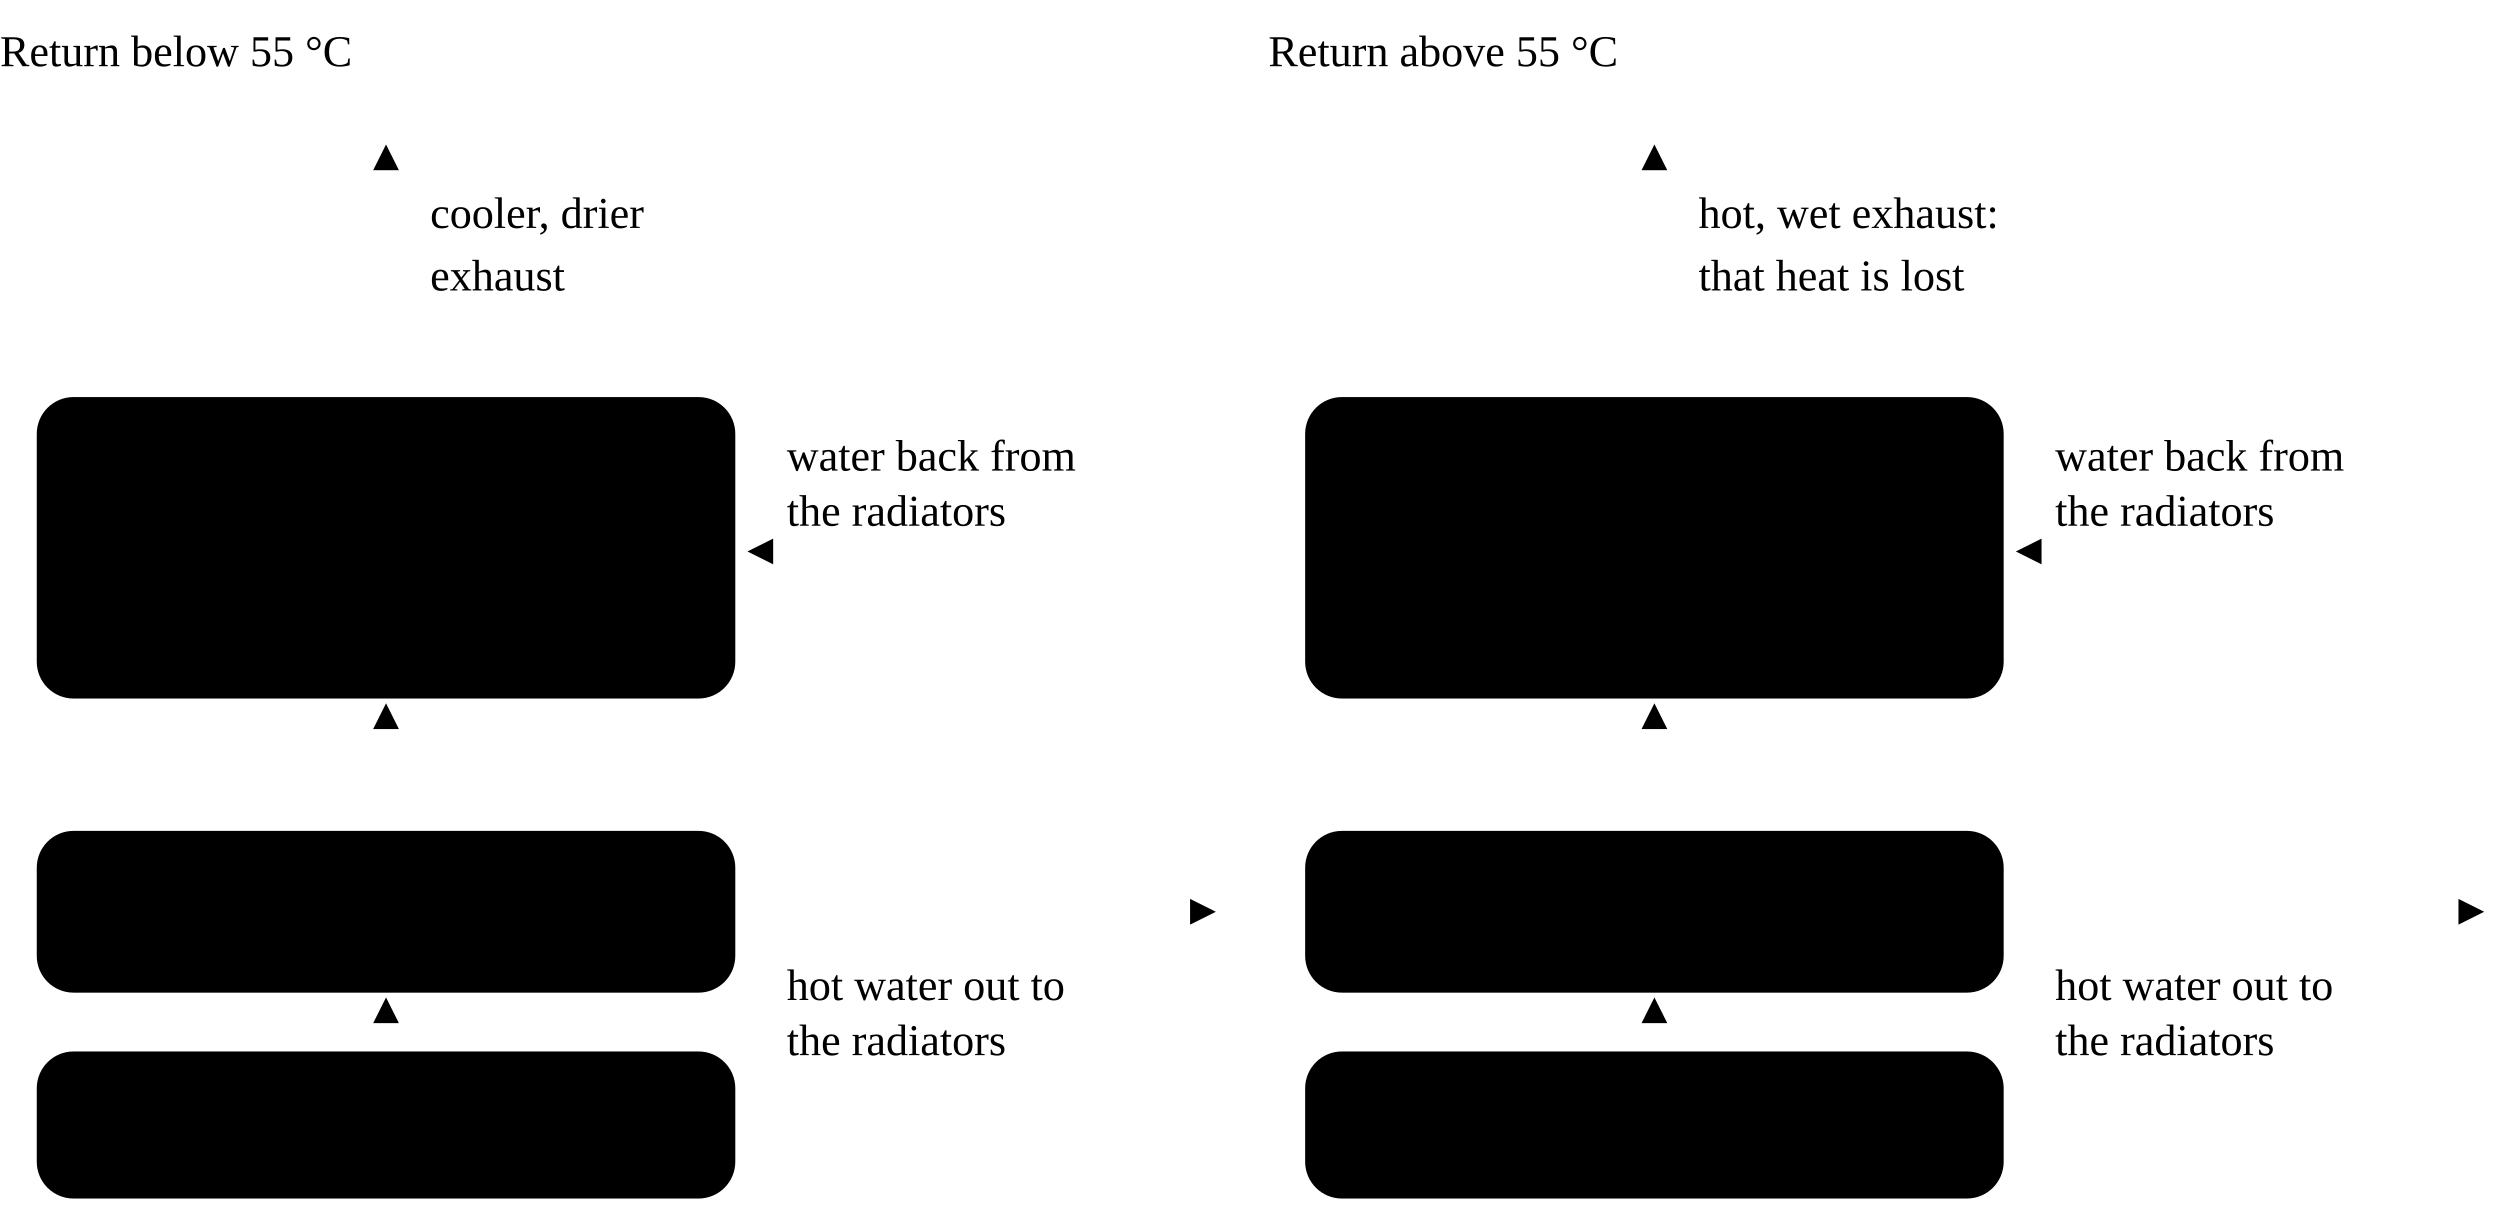
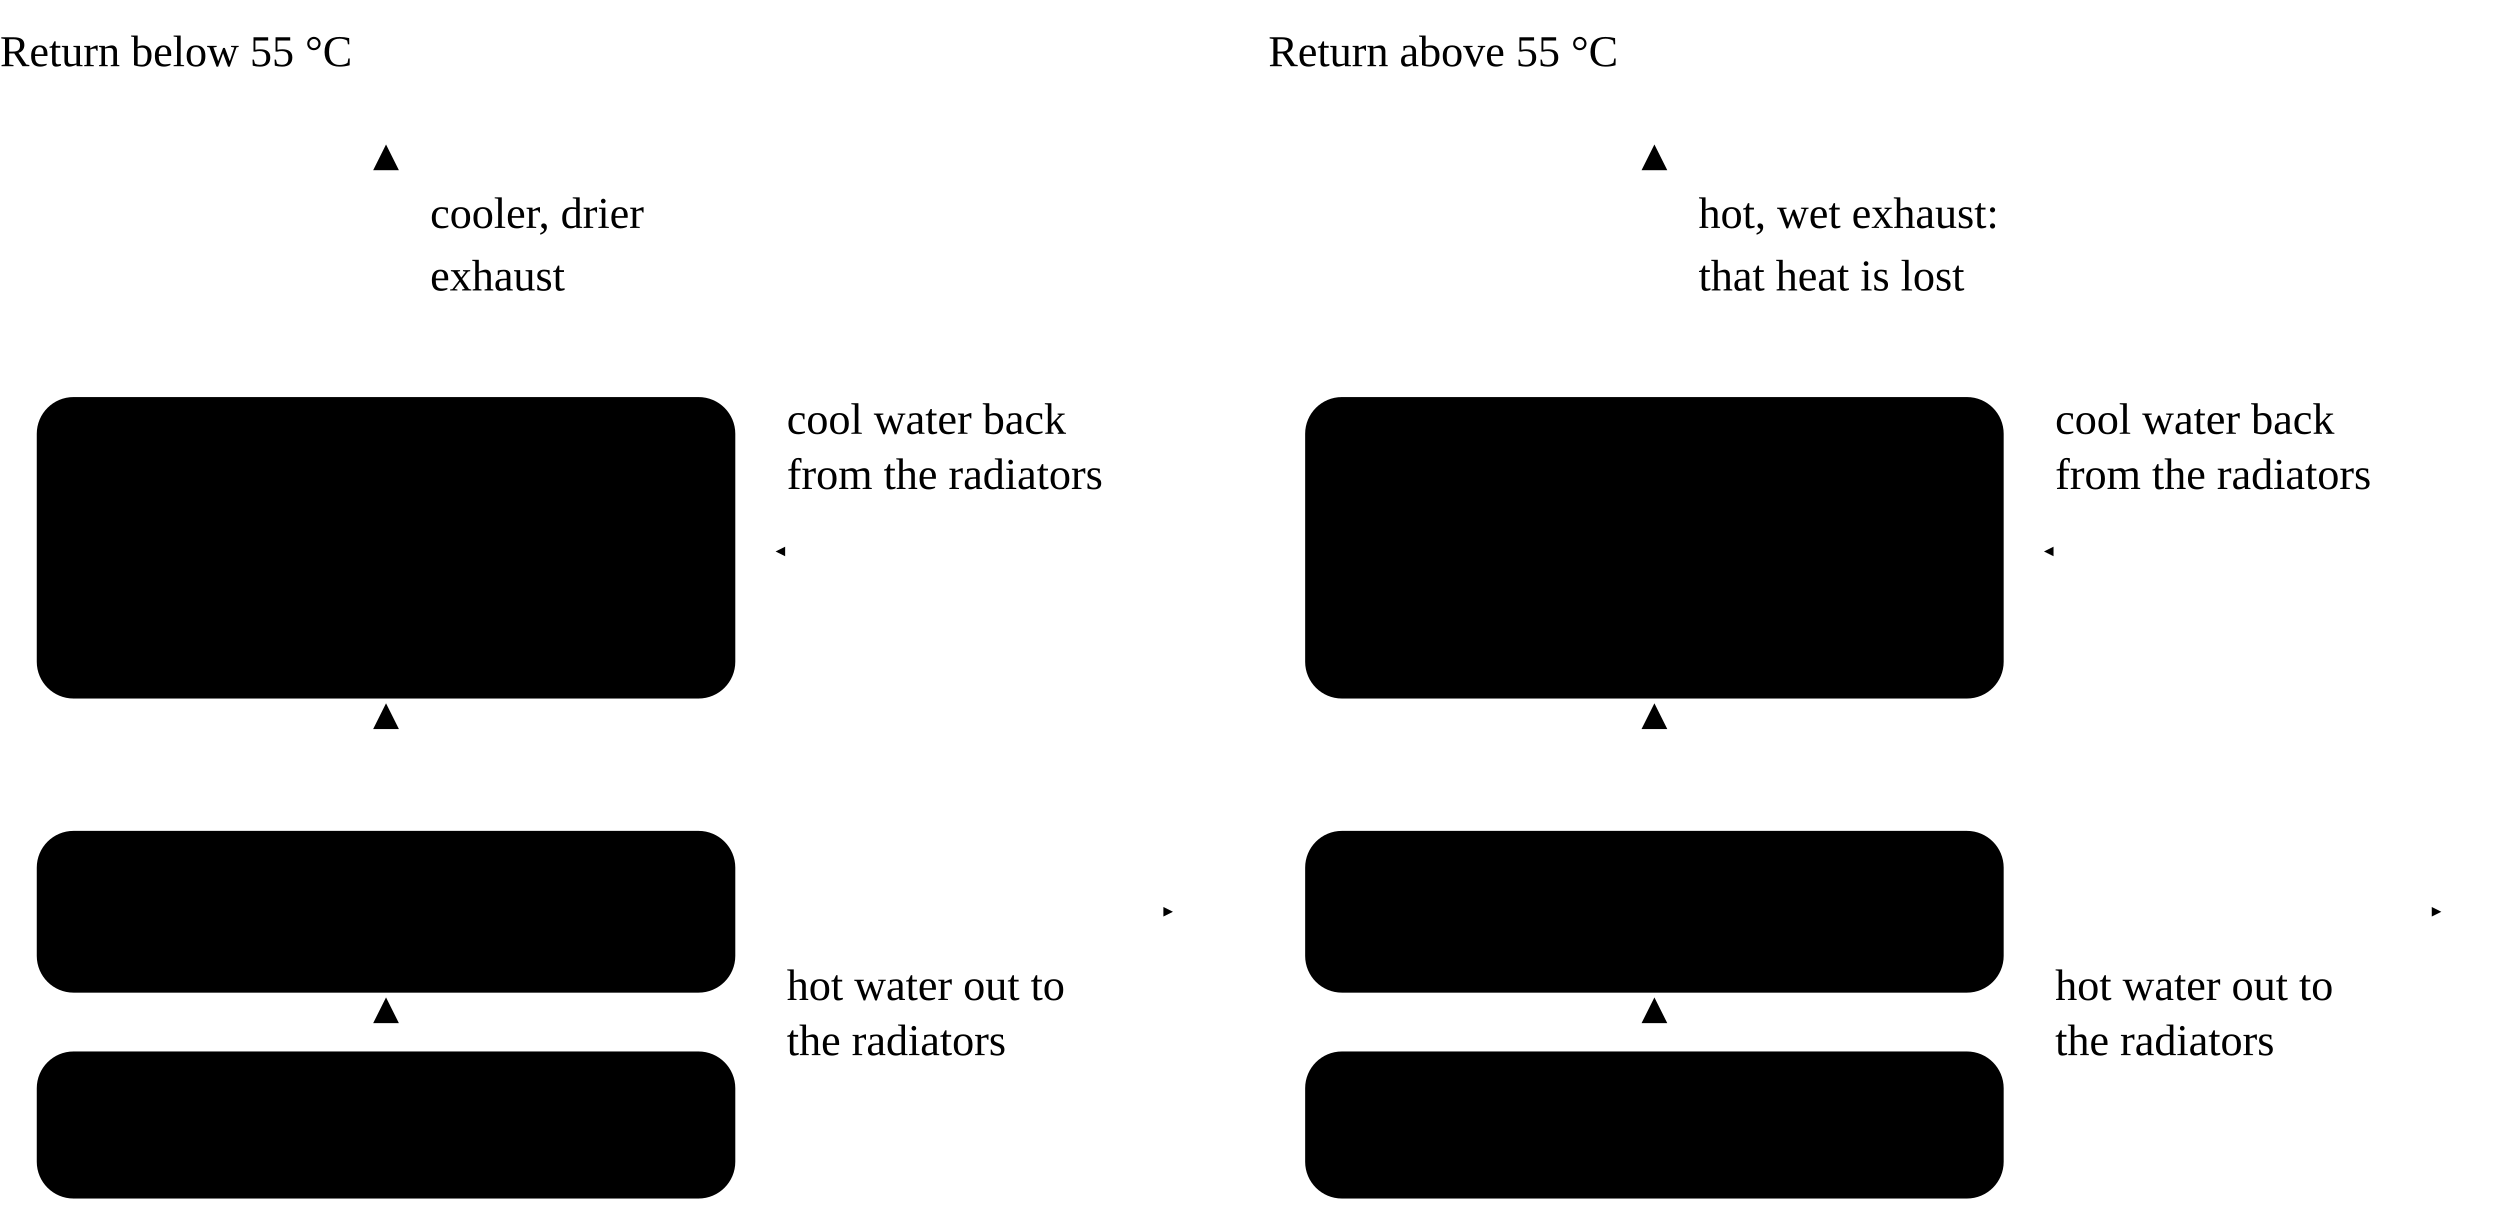
<svg xmlns="http://www.w3.org/2000/svg" viewBox="0 0 680 330" role="img" aria-labelledby="condensing-t condensing-d">
  <defs>
    <marker id="cond-arrow" viewBox="0 0 10 10" refX="9" refY="5" markerWidth="7" markerHeight="7" orient="auto-start-reverse">
      <path d="M0,0 L10,5 L0,10 z" class="arrowhead" />
+     </marker>
+     <marker id="pipe-cold" viewBox="0 0 10 10" refX="6" refY="5" markerWidth="2.6" markerHeight="2.6" orient="auto">
+       <path d="M0,0 L10,5 L0,10 z" class="pipe-head-cold" />
+     </marker>
+     <marker id="pipe-hot" viewBox="0 0 10 10" refX="6" refY="5" markerWidth="2.6" markerHeight="2.6" orient="auto">
+       <path d="M0,0 L10,5 L0,10 z" class="pipe-head-hot" />
    </marker>
  </defs>
  <text x="0.0" y="18.0" text-anchor="start" class="d-title good-text">Return below 55 °C</text>
  <path d="M105,106 L105,40" class="arrow" marker-end="url(#cond-arrow)" />
  <text x="117.0" y="62.0" text-anchor="start" class="d-note">cooler, drier</text>
  <text x="117.0" y="79.0" text-anchor="start" class="d-note">exhaust</text>
  <rect x="10.0" y="108.0" width="190.0" height="82.0" rx="10" class="box box-accent" />
  <text x="22.0" y="128.0" text-anchor="start" class="d-title">Condensing exchanger</text>
  <text x="22.0" y="146.0" text-anchor="start" class="d-note">vapour turns to water:</text>
  <text x="22.0" y="161.0" text-anchor="start" class="d-note">its heat goes into the</text>
  <text x="22.0" y="176.0" text-anchor="start" class="d-note">radiator water</text>
  <path d="M105,224 L105,192" class="arrow" marker-end="url(#cond-arrow)" />
  <rect x="10.0" y="226.0" width="190.0" height="44.0" rx="10" class="box" />
  <text x="22.0" y="253.0" text-anchor="start" class="d-title">Main exchanger</text>
  <path d="M105,304 L105,272" class="arrow" marker-end="url(#cond-arrow)" />
  <rect x="10.0" y="286.0" width="190.0" height="40.0" rx="10" class="box box-muted" />
  <text x="22.0" y="311.0" text-anchor="start" class="d-note">Burner: gas + air</text>
-   <path d="M330,150 L204,150" class="arrow" marker-end="url(#cond-arrow)" />
-   <text x="214.0" y="128.0" text-anchor="start" class="d-note">water back from</text>
-   <text x="214.0" y="143.0" text-anchor="start" class="d-note">the radiators</text>
-   <path d="M204,248 L330,248" class="arrow" marker-end="url(#cond-arrow)" />
-   <text x="214.0" y="272.0" text-anchor="start" class="d-note">hot water out to</text>
-   <text x="214.0" y="287.0" text-anchor="start" class="d-note">the radiators</text>
+   <path d="M332,150 L212,150" class="pipe pipe-cold" marker-end="url(#pipe-cold)" />
+   <text x="214.0" y="118.0" text-anchor="start" class="d-note cool">cool water back</text>
+   <text x="214.0" y="133.0" text-anchor="start" class="d-note cool">from the radiators</text>
+   <path d="M202,248 L318,248" class="pipe pipe-hot" marker-end="url(#pipe-hot)" />
+   <text x="214.0" y="272.0" text-anchor="start" class="d-note warn">hot water out to</text>
+   <text x="214.0" y="287.0" text-anchor="start" class="d-note warn">the radiators</text>
  <text x="345.0" y="18.0" text-anchor="start" class="d-title bad-text">Return above 55 °C</text>
  <path d="M450,106 L450,40" class="arrow" marker-end="url(#cond-arrow)" />
  <text x="462.0" y="62.0" text-anchor="start" class="d-note warn">hot, wet exhaust:</text>
  <text x="462.0" y="79.0" text-anchor="start" class="d-note warn">that heat is lost</text>
  <rect x="355.0" y="108.0" width="190.0" height="82.0" rx="10" class="box" />
  <text x="367.0" y="128.0" text-anchor="start" class="d-title">Condensing exchanger</text>
  <text x="367.0" y="146.0" text-anchor="start" class="d-note">too warm to condense:</text>
  <text x="367.0" y="161.0" text-anchor="start" class="d-note">the vapour passes</text>
  <text x="367.0" y="176.0" text-anchor="start" class="d-note">straight through</text>
  <path d="M450,224 L450,192" class="arrow" marker-end="url(#cond-arrow)" />
  <rect x="355.0" y="226.0" width="190.0" height="44.0" rx="10" class="box" />
  <text x="367.0" y="253.0" text-anchor="start" class="d-title">Main exchanger</text>
  <path d="M450,304 L450,272" class="arrow" marker-end="url(#cond-arrow)" />
  <rect x="355.0" y="286.0" width="190.0" height="40.0" rx="10" class="box box-muted" />
  <text x="367.0" y="311.0" text-anchor="start" class="d-note">Burner: gas + air</text>
-   <path d="M675,150 L549,150" class="arrow" marker-end="url(#cond-arrow)" />
-   <text x="559.0" y="128.0" text-anchor="start" class="d-note">water back from</text>
-   <text x="559.0" y="143.0" text-anchor="start" class="d-note">the radiators</text>
-   <path d="M549,248 L675,248" class="arrow" marker-end="url(#cond-arrow)" />
-   <text x="559.0" y="272.0" text-anchor="start" class="d-note">hot water out to</text>
-   <text x="559.0" y="287.0" text-anchor="start" class="d-note">the radiators</text>
+   <path d="M677,150 L557,150" class="pipe pipe-cold" marker-end="url(#pipe-cold)" />
+   <text x="559.0" y="118.0" text-anchor="start" class="d-note cool">cool water back</text>
+   <text x="559.0" y="133.0" text-anchor="start" class="d-note cool">from the radiators</text>
+   <path d="M547,248 L663,248" class="pipe pipe-hot" marker-end="url(#pipe-hot)" />
+   <text x="559.0" y="272.0" text-anchor="start" class="d-note warn">hot water out to</text>
+   <text x="559.0" y="287.0" text-anchor="start" class="d-note warn">the radiators</text>
</svg>
